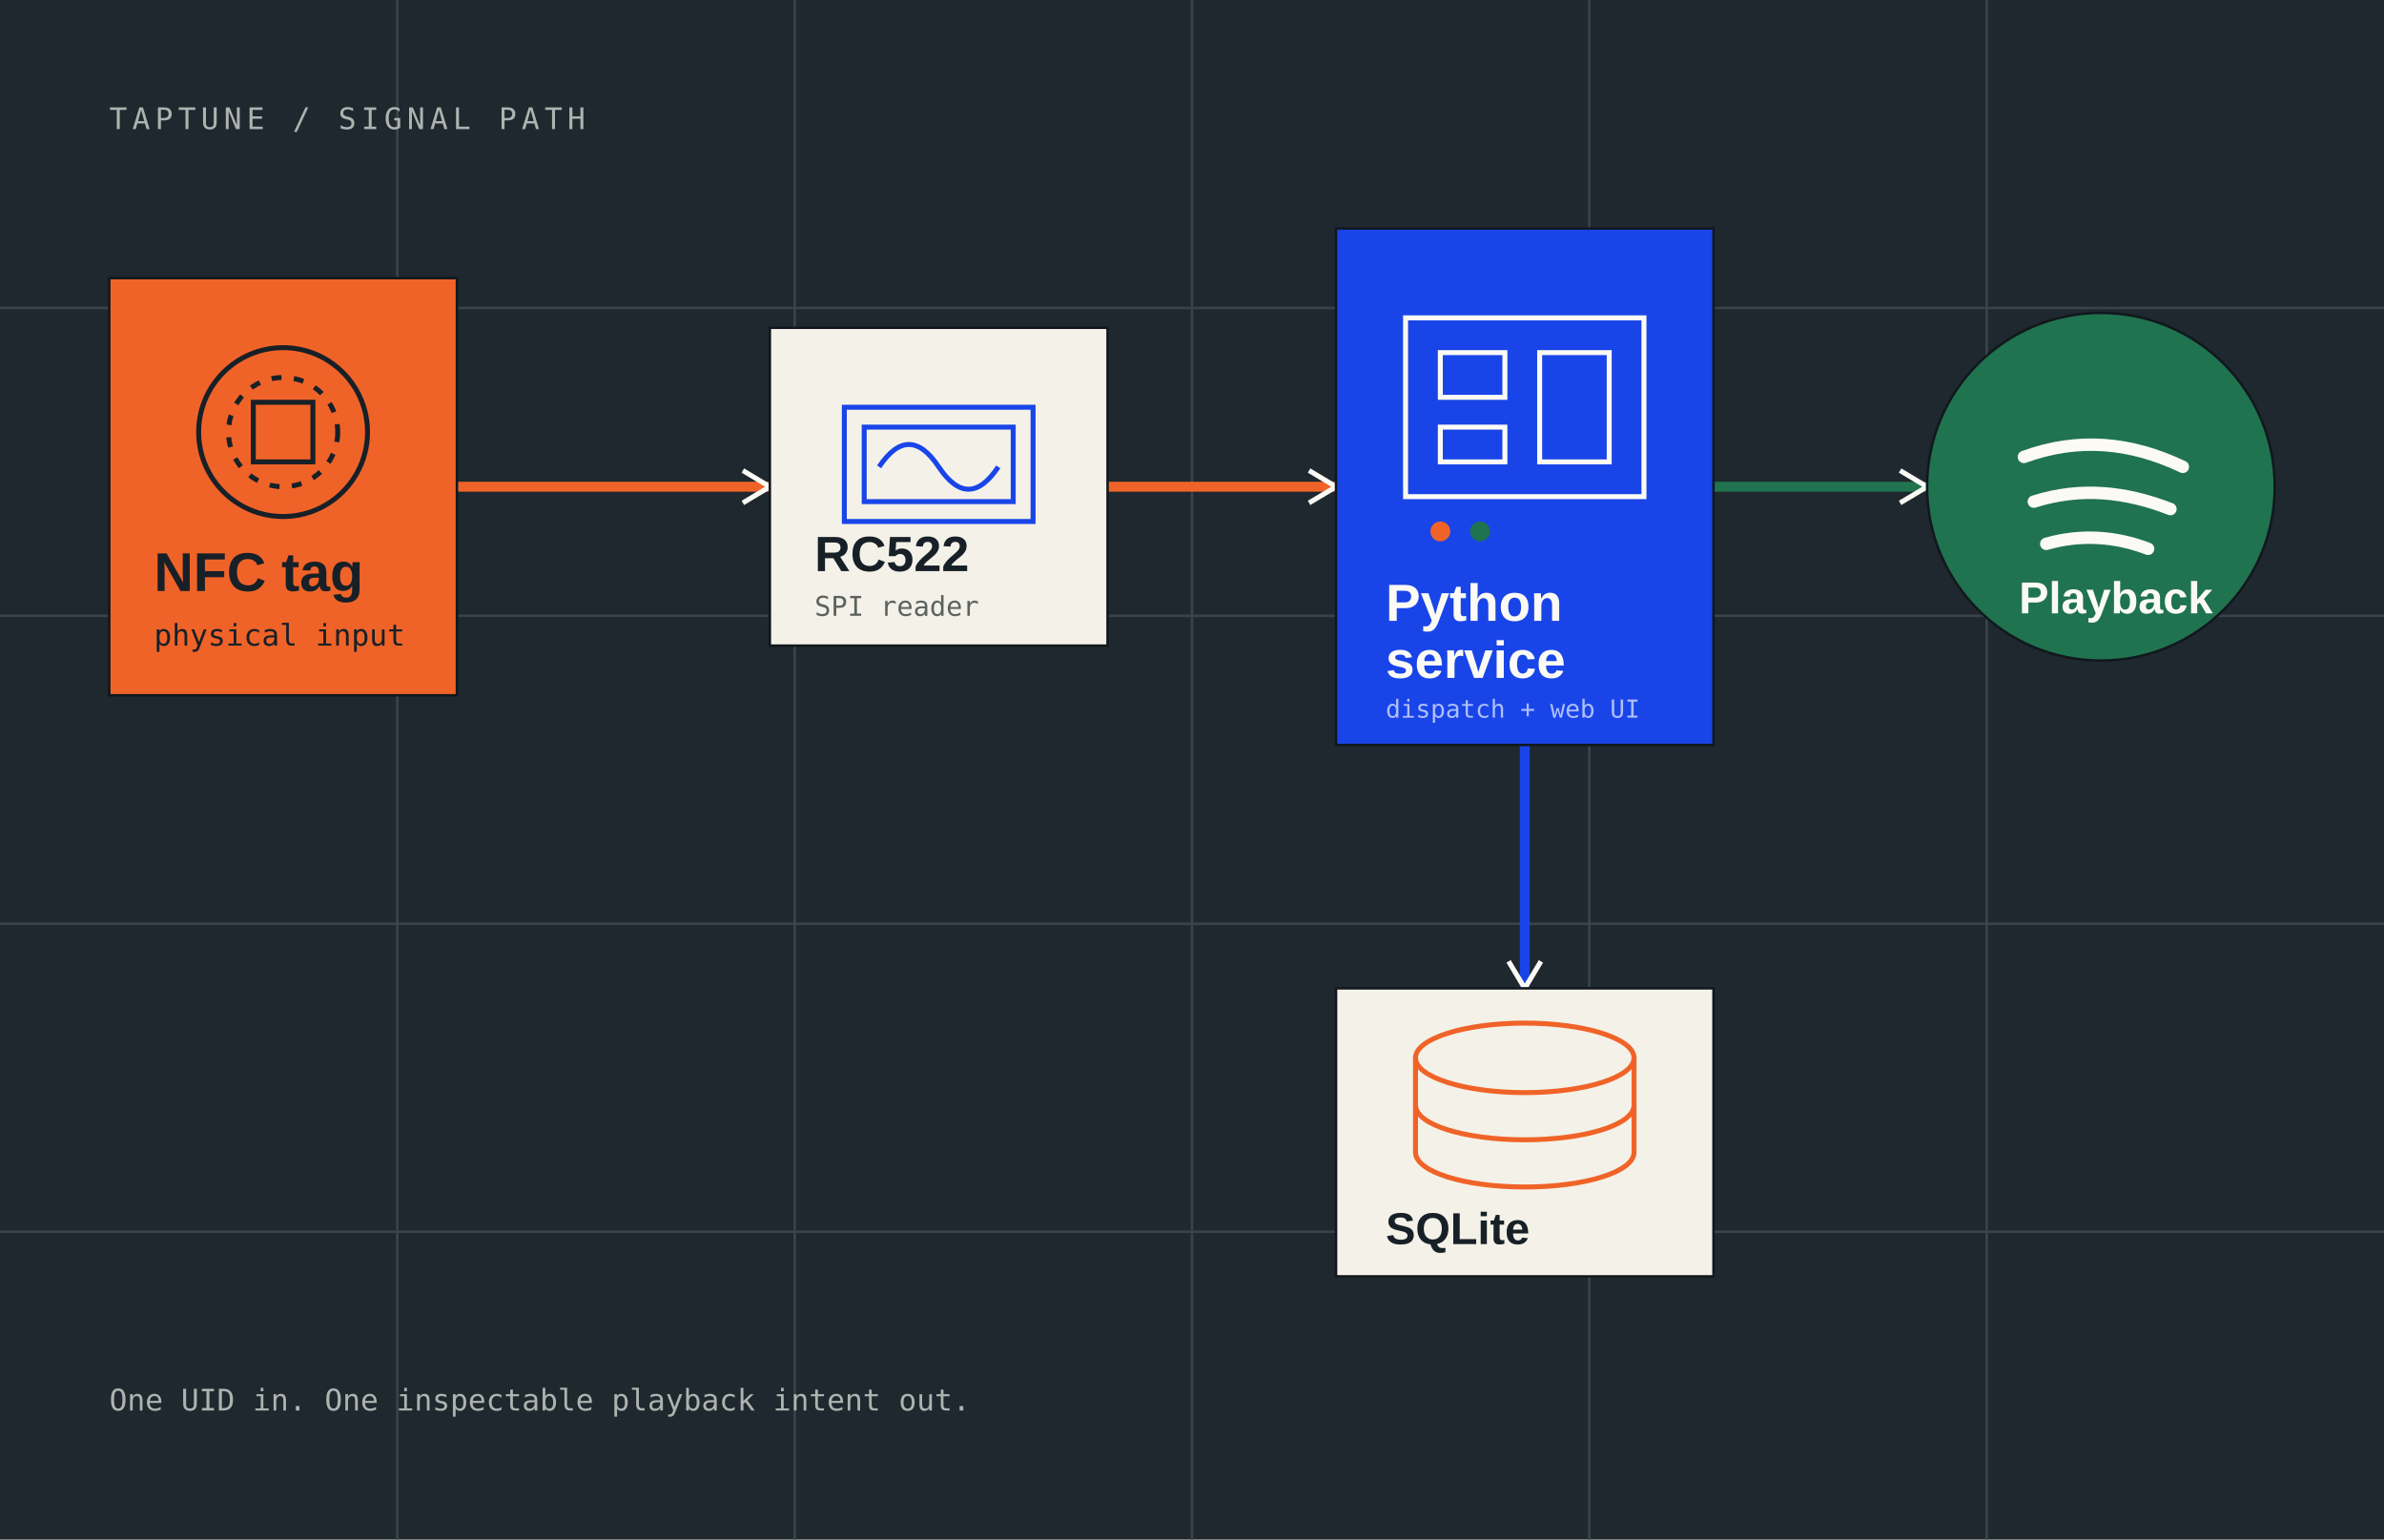
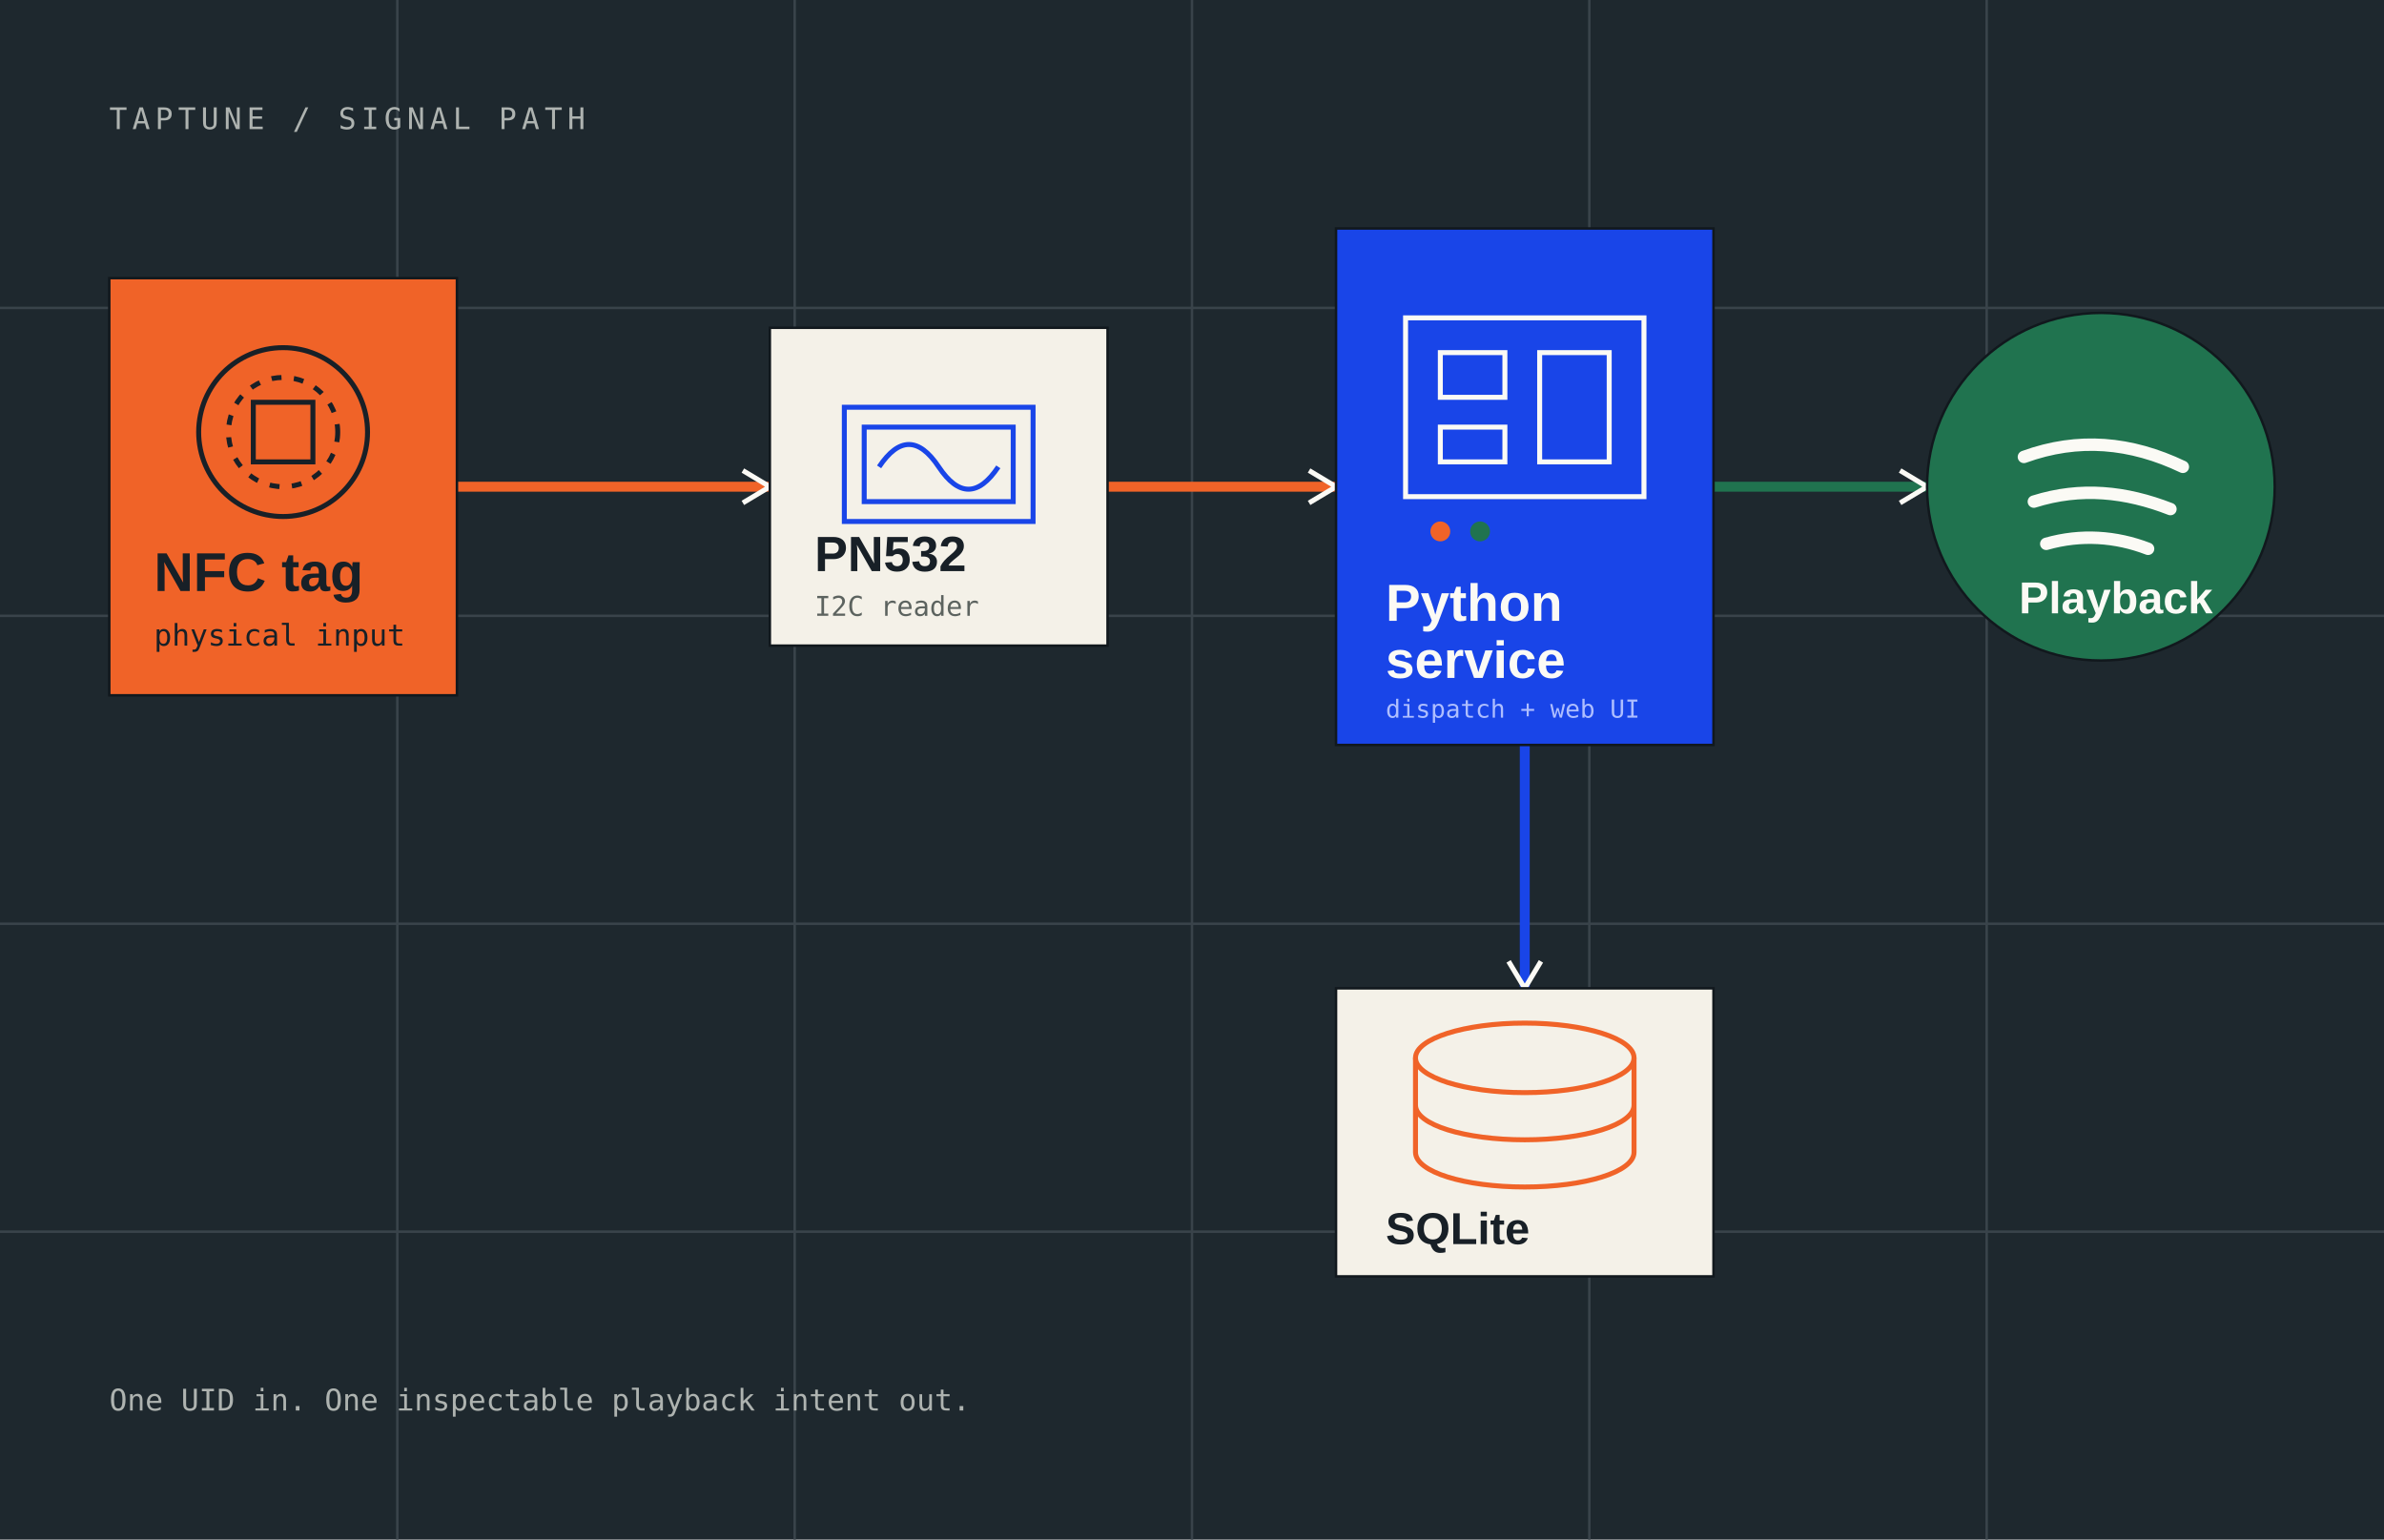
<svg xmlns="http://www.w3.org/2000/svg" width="960" height="620" viewBox="0 0 960 620" role="img" aria-labelledby="title description">
  <rect width="960" height="620" fill="#1e282e" />
  <g stroke="#39434a" stroke-width="1">
    <path d="M0 124h960M0 248h960M0 372h960M0 496h960" />
    <path d="M160 0v620M320 0v620M480 0v620M640 0v620M800 0v620" />
  </g>
  <g fill="none" stroke-linecap="square">
    <path d="M184 196h126" stroke="#f06328" stroke-width="4" />
    <path d="M446 196h92" stroke="#f06328" stroke-width="4" />
    <path d="M690 196h86" stroke="#20734f" stroke-width="4" />
    <path d="M614 286v112" stroke="#1945e8" stroke-width="4" />
    <path d="M300 190l10 6-10 6M528 190l10 6-10 6M766 190l10 6-10 6M608 388l6 10 6-10" stroke="#fbfaf5" stroke-width="2" />
  </g>
  <g font-family="DM Sans, Arial, sans-serif">
    <g transform="translate(44 112)">
      <rect width="140" height="168" fill="#f06328" stroke="#11181d" />
      <circle cx="70" cy="62" r="34" fill="none" stroke="#182027" stroke-width="2" />
      <circle cx="70" cy="62" r="22" fill="none" stroke="#182027" stroke-width="2" stroke-dasharray="4 5" />
      <rect x="58" y="50" width="24" height="24" fill="none" stroke="#182027" stroke-width="2" />
      <text x="18" y="126" fill="#182027" font-size="22" font-weight="700">NFC tag</text>
      <text x="18" y="148" fill="#182027" font-family="DM Mono, monospace" font-size="12">physical input</text>
    </g>
    <g transform="translate(310 132)">
      <rect width="136" height="128" fill="#f4f1e8" stroke="#11181d" />
      <path d="M30 32h76v46H30zM38 40h60v30H38z" fill="none" stroke="#1945e8" stroke-width="2" />
      <path d="M44 56c8-12 16-12 24 0s16 12 24 0" fill="none" stroke="#1945e8" stroke-width="2" />
-       <text x="18" y="98" fill="#182027" font-size="20" font-weight="700">RC522</text>
-       <text x="18" y="116" fill="#5c635f" font-family="DM Mono, monospace" font-size="11">SPI reader</text>
+       <text x="18" y="98" fill="#182027" font-size="20" font-weight="700">PN532</text>
+       <text x="18" y="116" fill="#5c635f" font-family="DM Mono, monospace" font-size="11">I2C reader</text>
    </g>
    <g transform="translate(538 92)">
      <rect width="152" height="208" fill="#1945e8" stroke="#11181d" />
      <path d="M28 36h96v72H28zM42 50h26v18H42zM82 50h28v44H82zM42 80h26v14H42z" fill="none" stroke="#fbfaf5" stroke-width="2" />
      <circle cx="42" cy="122" r="4" fill="#f06328" />
      <circle cx="58" cy="122" r="4" fill="#20734f" />
      <text x="20" y="158" fill="#fbfaf5" font-size="21" font-weight="700">Python</text>
      <text x="20" y="181" fill="#fbfaf5" font-size="21" font-weight="700">service</text>
      <text x="20" y="197" fill="#aebeff" font-family="DM Mono, monospace" font-size="10">dispatch + web UI</text>
    </g>
    <g transform="translate(776 126)">
      <rect width="140" height="140" rx="70" fill="#20734f" stroke="#11181d" />
      <path d="M39 58c22-8 43-6 64 4M43 76c19-6 37-4 55 3M48 93c14-4 28-3 41 2" fill="none" stroke="#fbfaf5" stroke-width="5" stroke-linecap="round" />
      <text x="37" y="121" fill="#fbfaf5" font-size="18" font-weight="700">Playback</text>
    </g>
    <g transform="translate(538 398)">
      <rect width="152" height="116" fill="#f4f1e8" stroke="#11181d" />
      <ellipse cx="76" cy="28" rx="44" ry="14" fill="none" stroke="#f06328" stroke-width="2" />
      <path d="M32 28v38c0 8 20 14 44 14s44-6 44-14V28M32 47c0 8 20 14 44 14s44-6 44-14" fill="none" stroke="#f06328" stroke-width="2" />
      <text x="20" y="103" fill="#182027" font-size="18" font-weight="700">SQLite</text>
    </g>
    <text x="44" y="52" fill="#aeb3b0" font-family="DM Mono, monospace" font-size="12" letter-spacing="2">TAPTUNE / SIGNAL PATH</text>
    <text x="44" y="568" fill="#aeb3b0" font-family="DM Mono, monospace" font-size="12">One UID in. One inspectable playback intent out.</text>
  </g>
</svg>
